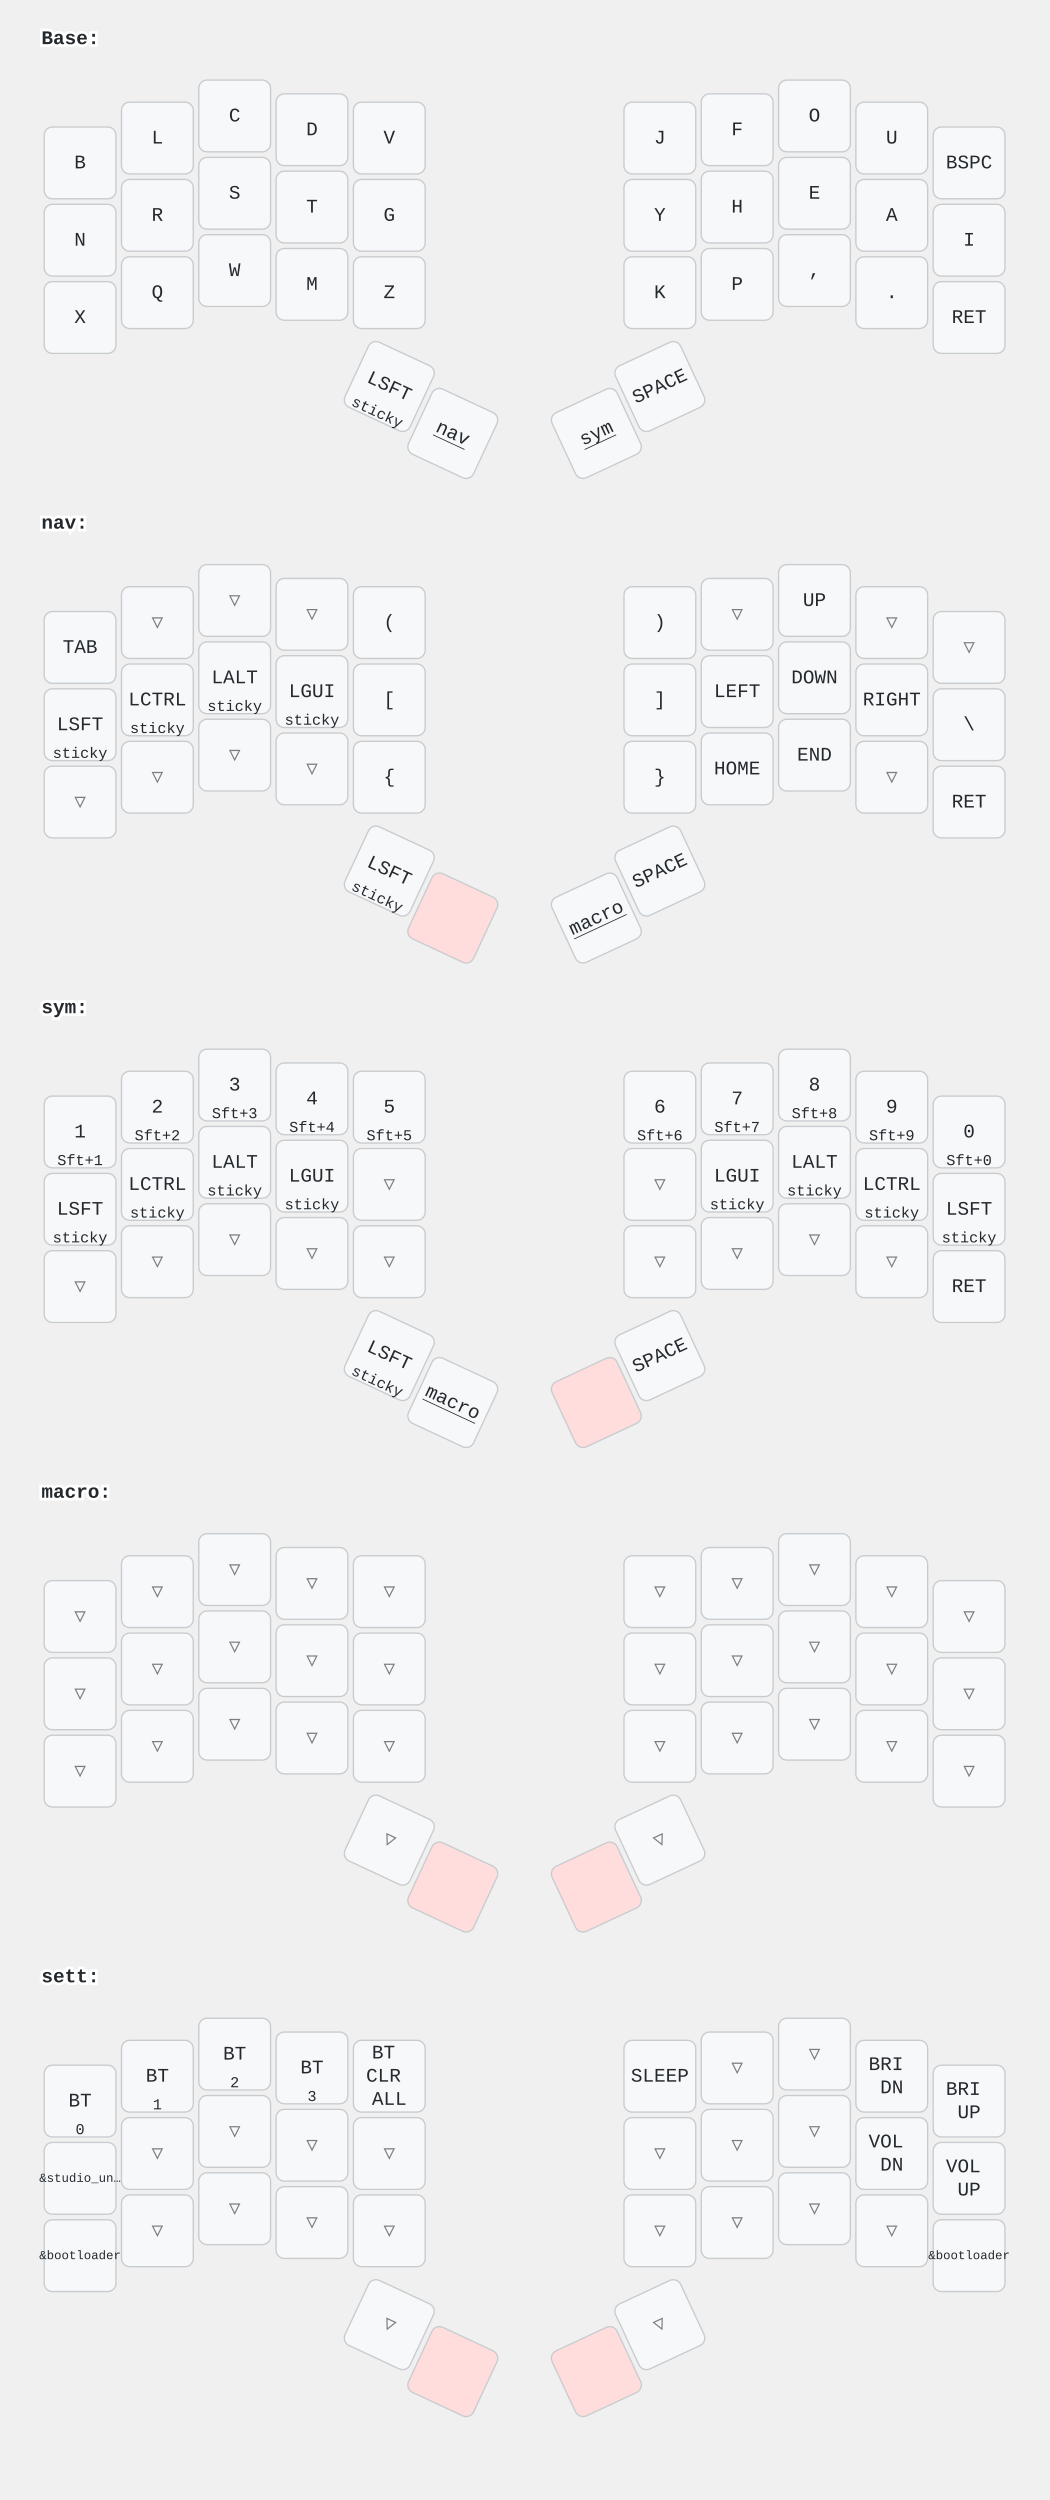
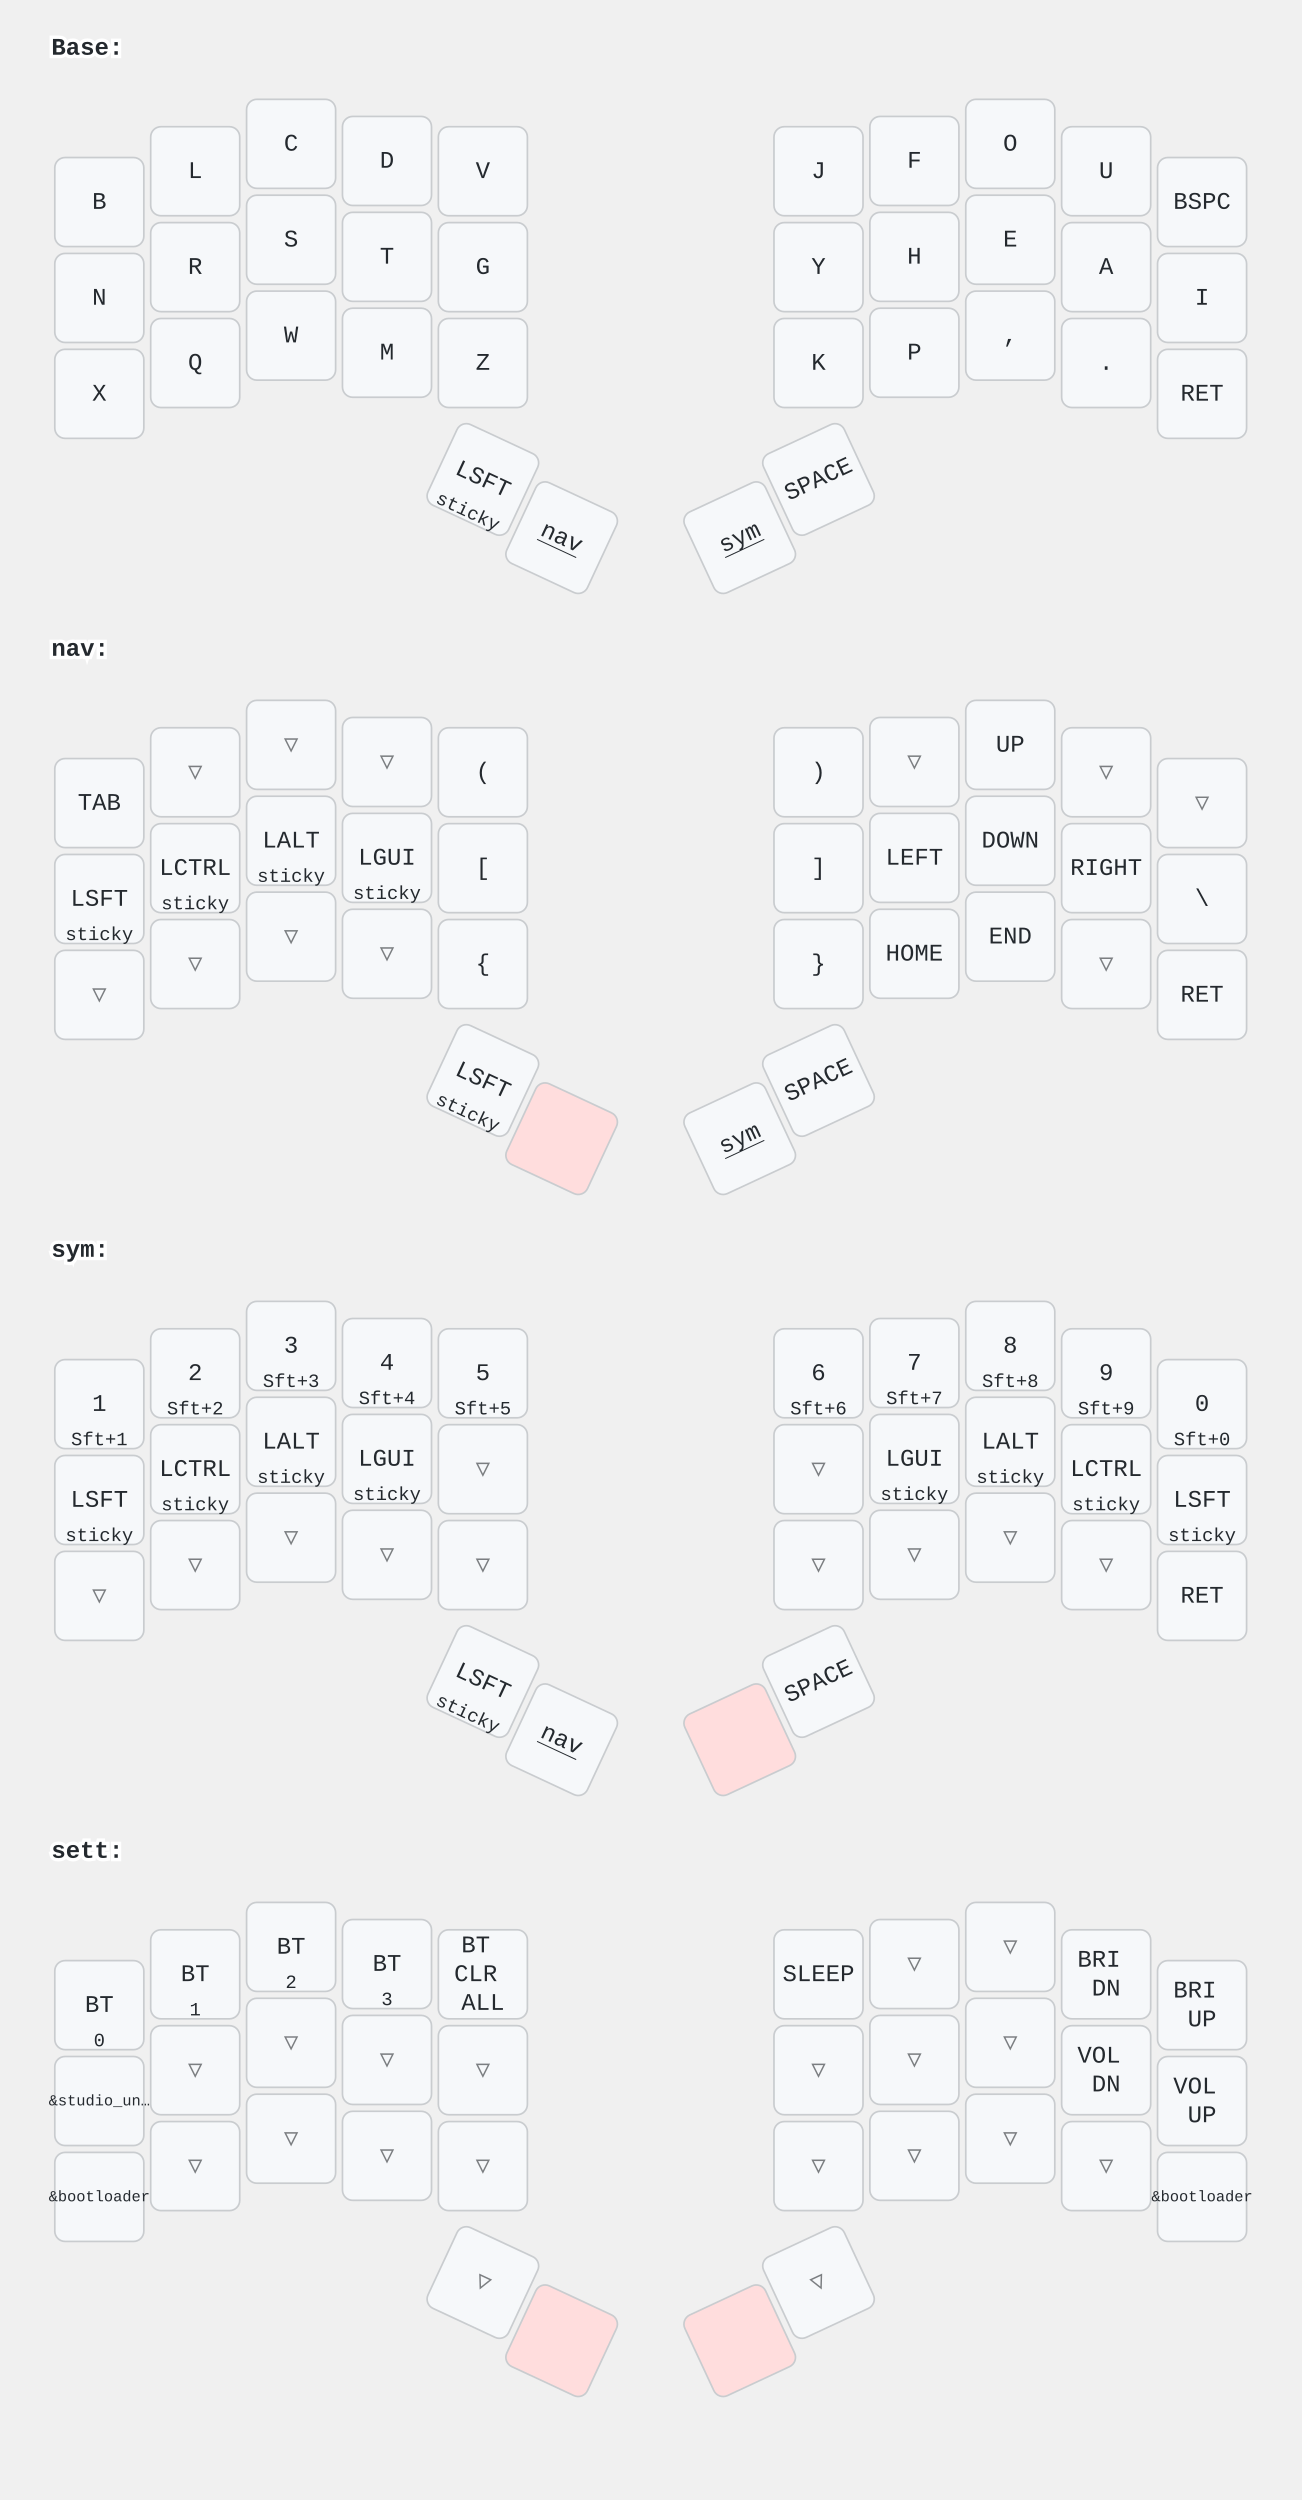
- <svg xmlns="http://www.w3.org/2000/svg" width="760" height="1811" viewBox="0 0 760 1811" class="keymap">
+ <svg xmlns="http://www.w3.org/2000/svg" width="760" height="1460" viewBox="0 0 760 1460" class="keymap">
  <style>/* inherit to force styles through use tags */
svg path {
    fill: inherit;
}

/* font and background color specifications */
svg.keymap {
    font-family: SFMono-Regular,Consolas,Liberation Mono,Menlo,monospace;
    font-size: 14px;
    font-kerning: normal;
    text-rendering: optimizeLegibility;
    fill: #24292e;
}

/* default key styling */
rect.key {
    fill: #f6f8fa;
}

rect.key, rect.combo {
    stroke: #c9cccf;
    stroke-width: 1;
}

/* default key side styling, only used is draw_key_sides is set */
rect.side {
    filter: brightness(90%);
}

/* color accent for combo boxes */
rect.combo, rect.combo-separate {
    fill: #cdf;
}

/* color accent for held keys */
rect.held, rect.combo.held {
    fill: #fdd;
}

/* color accent for ghost (optional) keys */
rect.ghost, rect.combo.ghost {
    stroke-dasharray: 4, 4;
    stroke-width: 2;
}

text {
    text-anchor: middle;
    dominant-baseline: middle;
}

/* styling for layer labels */
text.label {
    font-weight: bold;
    text-anchor: start;
    stroke: white;
    stroke-width: 4;
    paint-order: stroke;
}

/* styling for optional footer */
text.footer {
    text-anchor: end;
    dominant-baseline: auto;
    stroke: white;
    stroke-width: 4;
    paint-order: stroke;
}

/* styling for combo tap, and key non-tap label text */
text.combo, text.hold, text.shifted, text.left, text.right, text.tl, text.tr, text.bl, text.br {
    font-size: 11px;
}

text.hold, text.bl, text.br {
    text-anchor: middle;
    dominant-baseline: auto;
}

text.shifted, text.tl, text.tr {
    text-anchor: middle;
    dominant-baseline: hanging;
}

text.left, text.tl, text.bl {
    text-anchor: start;
}

text.right, text.tr, text.br {
    text-anchor: end;
}

text.layer-activator {
    text-decoration: underline;
}

/* styling for hold/shifted label text in combo box */
text.combo.hold, text.combo.shifted, text.combo.left, text.combo.right {
    font-size: 8px;
}

/* lighter symbol for transparent keys */
text.trans {
    fill: #7b7e81;
}

/* styling for combo dendrons */
path.combo {
    stroke-width: 1;
    stroke: gray;
    fill: none;
}

/* Start Tabler Icons Cleanup */
/* cannot use height/width with glyphs */
.icon-tabler &gt; path {
    fill: inherit;
    stroke: inherit;
    stroke-width: 2;
}
/* hide tabler's default box */
.icon-tabler &gt; path[stroke="none"][fill="none"] {
    visibility: hidden;
}
/* End Tabler Icons Cleanup */
</style>
  <g transform="translate(30, 0)" class="layer-Base">
    <text x="0" y="28" class="label" id="Base">Base:</text>
    <g transform="translate(0, 56)">
      <g transform="translate(28, 62)" class="key keypos-0">
        <rect rx="6" ry="6" x="-26" y="-26" width="52" height="52" class="key" />
        <text x="0" y="0" class="key tap">B</text>
      </g>
      <g transform="translate(84, 44)" class="key keypos-1">
        <rect rx="6" ry="6" x="-26" y="-26" width="52" height="52" class="key" />
        <text x="0" y="0" class="key tap">L</text>
      </g>
      <g transform="translate(140, 28)" class="key keypos-2">
        <rect rx="6" ry="6" x="-26" y="-26" width="52" height="52" class="key" />
        <text x="0" y="0" class="key tap">C</text>
      </g>
      <g transform="translate(196, 38)" class="key keypos-3">
        <rect rx="6" ry="6" x="-26" y="-26" width="52" height="52" class="key" />
        <text x="0" y="0" class="key tap">D</text>
      </g>
      <g transform="translate(252, 44)" class="key keypos-4">
        <rect rx="6" ry="6" x="-26" y="-26" width="52" height="52" class="key" />
        <text x="0" y="0" class="key tap">V</text>
      </g>
      <g transform="translate(448, 44)" class="key keypos-5">
        <rect rx="6" ry="6" x="-26" y="-26" width="52" height="52" class="key" />
        <text x="0" y="0" class="key tap">J</text>
      </g>
      <g transform="translate(504, 38)" class="key keypos-6">
        <rect rx="6" ry="6" x="-26" y="-26" width="52" height="52" class="key" />
        <text x="0" y="0" class="key tap">F</text>
      </g>
      <g transform="translate(560, 28)" class="key keypos-7">
        <rect rx="6" ry="6" x="-26" y="-26" width="52" height="52" class="key" />
        <text x="0" y="0" class="key tap">O</text>
      </g>
      <g transform="translate(616, 44)" class="key keypos-8">
        <rect rx="6" ry="6" x="-26" y="-26" width="52" height="52" class="key" />
        <text x="0" y="0" class="key tap">U</text>
      </g>
      <g transform="translate(672, 62)" class="key keypos-9">
        <rect rx="6" ry="6" x="-26" y="-26" width="52" height="52" class="key" />
        <text x="0" y="0" class="key tap">BSPC</text>
      </g>
      <g transform="translate(28, 118)" class="key keypos-10">
        <rect rx="6" ry="6" x="-26" y="-26" width="52" height="52" class="key" />
        <text x="0" y="0" class="key tap">N</text>
      </g>
      <g transform="translate(84, 100)" class="key keypos-11">
        <rect rx="6" ry="6" x="-26" y="-26" width="52" height="52" class="key" />
        <text x="0" y="0" class="key tap">R</text>
      </g>
      <g transform="translate(140, 84)" class="key keypos-12">
        <rect rx="6" ry="6" x="-26" y="-26" width="52" height="52" class="key" />
        <text x="0" y="0" class="key tap">S</text>
      </g>
      <g transform="translate(196, 94)" class="key keypos-13">
        <rect rx="6" ry="6" x="-26" y="-26" width="52" height="52" class="key" />
        <text x="0" y="0" class="key tap">T</text>
      </g>
      <g transform="translate(252, 100)" class="key keypos-14">
        <rect rx="6" ry="6" x="-26" y="-26" width="52" height="52" class="key" />
        <text x="0" y="0" class="key tap">G</text>
      </g>
      <g transform="translate(448, 100)" class="key keypos-15">
        <rect rx="6" ry="6" x="-26" y="-26" width="52" height="52" class="key" />
        <text x="0" y="0" class="key tap">Y</text>
      </g>
      <g transform="translate(504, 94)" class="key keypos-16">
        <rect rx="6" ry="6" x="-26" y="-26" width="52" height="52" class="key" />
        <text x="0" y="0" class="key tap">H</text>
      </g>
      <g transform="translate(560, 84)" class="key keypos-17">
        <rect rx="6" ry="6" x="-26" y="-26" width="52" height="52" class="key" />
        <text x="0" y="0" class="key tap">E</text>
      </g>
      <g transform="translate(616, 100)" class="key keypos-18">
        <rect rx="6" ry="6" x="-26" y="-26" width="52" height="52" class="key" />
        <text x="0" y="0" class="key tap">A</text>
      </g>
      <g transform="translate(672, 118)" class="key keypos-19">
        <rect rx="6" ry="6" x="-26" y="-26" width="52" height="52" class="key" />
        <text x="0" y="0" class="key tap">I</text>
      </g>
      <g transform="translate(28, 174)" class="key keypos-20">
        <rect rx="6" ry="6" x="-26" y="-26" width="52" height="52" class="key" />
        <text x="0" y="0" class="key tap">X</text>
      </g>
      <g transform="translate(84, 156)" class="key keypos-21">
        <rect rx="6" ry="6" x="-26" y="-26" width="52" height="52" class="key" />
        <text x="0" y="0" class="key tap">Q</text>
      </g>
      <g transform="translate(140, 140)" class="key keypos-22">
        <rect rx="6" ry="6" x="-26" y="-26" width="52" height="52" class="key" />
        <text x="0" y="0" class="key tap">W</text>
      </g>
      <g transform="translate(196, 150)" class="key keypos-23">
        <rect rx="6" ry="6" x="-26" y="-26" width="52" height="52" class="key" />
        <text x="0" y="0" class="key tap">M</text>
      </g>
      <g transform="translate(252, 156)" class="key keypos-24">
        <rect rx="6" ry="6" x="-26" y="-26" width="52" height="52" class="key" />
        <text x="0" y="0" class="key tap">Z</text>
      </g>
      <g transform="translate(448, 156)" class="key keypos-25">
        <rect rx="6" ry="6" x="-26" y="-26" width="52" height="52" class="key" />
        <text x="0" y="0" class="key tap">K</text>
      </g>
      <g transform="translate(504, 150)" class="key keypos-26">
        <rect rx="6" ry="6" x="-26" y="-26" width="52" height="52" class="key" />
        <text x="0" y="0" class="key tap">P</text>
      </g>
      <g transform="translate(560, 140)" class="key keypos-27">
        <rect rx="6" ry="6" x="-26" y="-26" width="52" height="52" class="key" />
        <text x="0" y="0" class="key tap">,</text>
      </g>
      <g transform="translate(616, 156)" class="key keypos-28">
        <rect rx="6" ry="6" x="-26" y="-26" width="52" height="52" class="key" />
        <text x="0" y="0" class="key tap">.</text>
      </g>
      <g transform="translate(672, 174)" class="key keypos-29">
        <rect rx="6" ry="6" x="-26" y="-26" width="52" height="52" class="key" />
        <text x="0" y="0" class="key tap">RET</text>
      </g>
      <g transform="translate(252, 224) rotate(25.0)" class="key keypos-30">
        <rect rx="6" ry="6" x="-26" y="-26" width="52" height="52" class="key" />
        <text x="0" y="0" class="key tap">LSFT</text>
        <text x="0" y="24" class="key hold">sticky</text>
      </g>
      <g transform="translate(298, 258) rotate(25.0)" class="key keypos-31">
        <rect rx="6" ry="6" x="-26" y="-26" width="52" height="52" class="key" />
        <a href="#nav">
          <text x="0" y="0" class="key tap layer-activator">nav</text>
        </a>
      </g>
      <g transform="translate(402, 258) rotate(-25.0)" class="key keypos-32">
        <rect rx="6" ry="6" x="-26" y="-26" width="52" height="52" class="key" />
        <a href="#sym">
          <text x="0" y="0" class="key tap layer-activator">sym</text>
        </a>
      </g>
      <g transform="translate(448, 224) rotate(-25.0)" class="key keypos-33">
        <rect rx="6" ry="6" x="-26" y="-26" width="52" height="52" class="key" />
        <text x="0" y="0" class="key tap">SPACE</text>
      </g>
    </g>
  </g>
  <g transform="translate(30, 351)" class="layer-nav">
    <text x="0" y="28" class="label" id="nav">nav:</text>
    <g transform="translate(0, 56)">
      <g transform="translate(28, 62)" class="key keypos-0">
        <rect rx="6" ry="6" x="-26" y="-26" width="52" height="52" class="key" />
        <text x="0" y="0" class="key tap">TAB</text>
      </g>
      <g transform="translate(84, 44)" class="key trans keypos-1">
        <rect rx="6" ry="6" x="-26" y="-26" width="52" height="52" class="key trans" />
        <text x="0" y="0" class="key trans tap">▽</text>
      </g>
      <g transform="translate(140, 28)" class="key trans keypos-2">
        <rect rx="6" ry="6" x="-26" y="-26" width="52" height="52" class="key trans" />
        <text x="0" y="0" class="key trans tap">▽</text>
      </g>
      <g transform="translate(196, 38)" class="key trans keypos-3">
        <rect rx="6" ry="6" x="-26" y="-26" width="52" height="52" class="key trans" />
        <text x="0" y="0" class="key trans tap">▽</text>
      </g>
      <g transform="translate(252, 44)" class="key keypos-4">
        <rect rx="6" ry="6" x="-26" y="-26" width="52" height="52" class="key" />
        <text x="0" y="0" class="key tap">(</text>
      </g>
      <g transform="translate(448, 44)" class="key keypos-5">
        <rect rx="6" ry="6" x="-26" y="-26" width="52" height="52" class="key" />
        <text x="0" y="0" class="key tap">)</text>
      </g>
      <g transform="translate(504, 38)" class="key trans keypos-6">
        <rect rx="6" ry="6" x="-26" y="-26" width="52" height="52" class="key trans" />
        <text x="0" y="0" class="key trans tap">▽</text>
      </g>
      <g transform="translate(560, 28)" class="key keypos-7">
        <rect rx="6" ry="6" x="-26" y="-26" width="52" height="52" class="key" />
        <text x="0" y="0" class="key tap">UP</text>
      </g>
      <g transform="translate(616, 44)" class="key trans keypos-8">
        <rect rx="6" ry="6" x="-26" y="-26" width="52" height="52" class="key trans" />
        <text x="0" y="0" class="key trans tap">▽</text>
      </g>
      <g transform="translate(672, 62)" class="key trans keypos-9">
        <rect rx="6" ry="6" x="-26" y="-26" width="52" height="52" class="key trans" />
        <text x="0" y="0" class="key trans tap">▽</text>
      </g>
      <g transform="translate(28, 118)" class="key keypos-10">
        <rect rx="6" ry="6" x="-26" y="-26" width="52" height="52" class="key" />
        <text x="0" y="0" class="key tap">LSFT</text>
        <text x="0" y="24" class="key hold">sticky</text>
      </g>
      <g transform="translate(84, 100)" class="key keypos-11">
        <rect rx="6" ry="6" x="-26" y="-26" width="52" height="52" class="key" />
        <text x="0" y="0" class="key tap">LCTRL</text>
        <text x="0" y="24" class="key hold">sticky</text>
      </g>
      <g transform="translate(140, 84)" class="key keypos-12">
        <rect rx="6" ry="6" x="-26" y="-26" width="52" height="52" class="key" />
        <text x="0" y="0" class="key tap">LALT</text>
        <text x="0" y="24" class="key hold">sticky</text>
      </g>
      <g transform="translate(196, 94)" class="key keypos-13">
        <rect rx="6" ry="6" x="-26" y="-26" width="52" height="52" class="key" />
        <text x="0" y="0" class="key tap">LGUI</text>
        <text x="0" y="24" class="key hold">sticky</text>
      </g>
      <g transform="translate(252, 100)" class="key keypos-14">
        <rect rx="6" ry="6" x="-26" y="-26" width="52" height="52" class="key" />
        <text x="0" y="0" class="key tap">[</text>
      </g>
      <g transform="translate(448, 100)" class="key keypos-15">
        <rect rx="6" ry="6" x="-26" y="-26" width="52" height="52" class="key" />
        <text x="0" y="0" class="key tap">]</text>
      </g>
      <g transform="translate(504, 94)" class="key keypos-16">
        <rect rx="6" ry="6" x="-26" y="-26" width="52" height="52" class="key" />
        <text x="0" y="0" class="key tap">LEFT</text>
      </g>
      <g transform="translate(560, 84)" class="key keypos-17">
        <rect rx="6" ry="6" x="-26" y="-26" width="52" height="52" class="key" />
        <text x="0" y="0" class="key tap">DOWN</text>
      </g>
      <g transform="translate(616, 100)" class="key keypos-18">
        <rect rx="6" ry="6" x="-26" y="-26" width="52" height="52" class="key" />
        <text x="0" y="0" class="key tap">RIGHT</text>
      </g>
      <g transform="translate(672, 118)" class="key keypos-19">
        <rect rx="6" ry="6" x="-26" y="-26" width="52" height="52" class="key" />
        <text x="0" y="0" class="key tap">\</text>
      </g>
      <g transform="translate(28, 174)" class="key trans keypos-20">
        <rect rx="6" ry="6" x="-26" y="-26" width="52" height="52" class="key trans" />
        <text x="0" y="0" class="key trans tap">▽</text>
      </g>
      <g transform="translate(84, 156)" class="key trans keypos-21">
        <rect rx="6" ry="6" x="-26" y="-26" width="52" height="52" class="key trans" />
        <text x="0" y="0" class="key trans tap">▽</text>
      </g>
      <g transform="translate(140, 140)" class="key trans keypos-22">
        <rect rx="6" ry="6" x="-26" y="-26" width="52" height="52" class="key trans" />
        <text x="0" y="0" class="key trans tap">▽</text>
      </g>
      <g transform="translate(196, 150)" class="key trans keypos-23">
        <rect rx="6" ry="6" x="-26" y="-26" width="52" height="52" class="key trans" />
        <text x="0" y="0" class="key trans tap">▽</text>
      </g>
      <g transform="translate(252, 156)" class="key keypos-24">
        <rect rx="6" ry="6" x="-26" y="-26" width="52" height="52" class="key" />
        <text x="0" y="0" class="key tap">{</text>
      </g>
      <g transform="translate(448, 156)" class="key keypos-25">
        <rect rx="6" ry="6" x="-26" y="-26" width="52" height="52" class="key" />
        <text x="0" y="0" class="key tap">}</text>
      </g>
      <g transform="translate(504, 150)" class="key keypos-26">
        <rect rx="6" ry="6" x="-26" y="-26" width="52" height="52" class="key" />
        <text x="0" y="0" class="key tap">HOME</text>
      </g>
      <g transform="translate(560, 140)" class="key keypos-27">
        <rect rx="6" ry="6" x="-26" y="-26" width="52" height="52" class="key" />
        <text x="0" y="0" class="key tap">END</text>
      </g>
      <g transform="translate(616, 156)" class="key trans keypos-28">
        <rect rx="6" ry="6" x="-26" y="-26" width="52" height="52" class="key trans" />
        <text x="0" y="0" class="key trans tap">▽</text>
      </g>
      <g transform="translate(672, 174)" class="key keypos-29">
        <rect rx="6" ry="6" x="-26" y="-26" width="52" height="52" class="key" />
        <text x="0" y="0" class="key tap">RET</text>
      </g>
      <g transform="translate(252, 224) rotate(25.0)" class="key keypos-30">
        <rect rx="6" ry="6" x="-26" y="-26" width="52" height="52" class="key" />
        <text x="0" y="0" class="key tap">LSFT</text>
        <text x="0" y="24" class="key hold">sticky</text>
      </g>
      <g transform="translate(298, 258) rotate(25.0)" class="key held keypos-31">
        <rect rx="6" ry="6" x="-26" y="-26" width="52" height="52" class="key held" />
      </g>
      <g transform="translate(402, 258) rotate(-25.0)" class="key keypos-32">
        <rect rx="6" ry="6" x="-26" y="-26" width="52" height="52" class="key" />
-         <a href="#macro">
-           <text x="0" y="0" class="key tap layer-activator">macro</text>
+         <a href="#sym">
+           <text x="0" y="0" class="key tap layer-activator">sym</text>
        </a>
      </g>
      <g transform="translate(448, 224) rotate(-25.0)" class="key keypos-33">
        <rect rx="6" ry="6" x="-26" y="-26" width="52" height="52" class="key" />
        <text x="0" y="0" class="key tap">SPACE</text>
      </g>
    </g>
  </g>
  <g transform="translate(30, 702)" class="layer-sym">
    <text x="0" y="28" class="label" id="sym">sym:</text>
    <g transform="translate(0, 56)">
      <g transform="translate(28, 62)" class="key keypos-0">
        <rect rx="6" ry="6" x="-26" y="-26" width="52" height="52" class="key" />
        <text x="0" y="0" class="key tap">1</text>
        <text x="0" y="24" class="key hold">Sft+1</text>
      </g>
      <g transform="translate(84, 44)" class="key keypos-1">
        <rect rx="6" ry="6" x="-26" y="-26" width="52" height="52" class="key" />
        <text x="0" y="0" class="key tap">2</text>
        <text x="0" y="24" class="key hold">Sft+2</text>
      </g>
      <g transform="translate(140, 28)" class="key keypos-2">
        <rect rx="6" ry="6" x="-26" y="-26" width="52" height="52" class="key" />
        <text x="0" y="0" class="key tap">3</text>
        <text x="0" y="24" class="key hold">Sft+3</text>
      </g>
      <g transform="translate(196, 38)" class="key keypos-3">
        <rect rx="6" ry="6" x="-26" y="-26" width="52" height="52" class="key" />
        <text x="0" y="0" class="key tap">4</text>
        <text x="0" y="24" class="key hold">Sft+4</text>
      </g>
      <g transform="translate(252, 44)" class="key keypos-4">
        <rect rx="6" ry="6" x="-26" y="-26" width="52" height="52" class="key" />
        <text x="0" y="0" class="key tap">5</text>
        <text x="0" y="24" class="key hold">Sft+5</text>
      </g>
      <g transform="translate(448, 44)" class="key keypos-5">
        <rect rx="6" ry="6" x="-26" y="-26" width="52" height="52" class="key" />
        <text x="0" y="0" class="key tap">6</text>
        <text x="0" y="24" class="key hold">Sft+6</text>
      </g>
      <g transform="translate(504, 38)" class="key keypos-6">
        <rect rx="6" ry="6" x="-26" y="-26" width="52" height="52" class="key" />
        <text x="0" y="0" class="key tap">7</text>
        <text x="0" y="24" class="key hold">Sft+7</text>
      </g>
      <g transform="translate(560, 28)" class="key keypos-7">
        <rect rx="6" ry="6" x="-26" y="-26" width="52" height="52" class="key" />
        <text x="0" y="0" class="key tap">8</text>
        <text x="0" y="24" class="key hold">Sft+8</text>
      </g>
      <g transform="translate(616, 44)" class="key keypos-8">
        <rect rx="6" ry="6" x="-26" y="-26" width="52" height="52" class="key" />
        <text x="0" y="0" class="key tap">9</text>
        <text x="0" y="24" class="key hold">Sft+9</text>
      </g>
      <g transform="translate(672, 62)" class="key keypos-9">
        <rect rx="6" ry="6" x="-26" y="-26" width="52" height="52" class="key" />
        <text x="0" y="0" class="key tap">0</text>
        <text x="0" y="24" class="key hold">Sft+0</text>
      </g>
      <g transform="translate(28, 118)" class="key keypos-10">
        <rect rx="6" ry="6" x="-26" y="-26" width="52" height="52" class="key" />
        <text x="0" y="0" class="key tap">LSFT</text>
        <text x="0" y="24" class="key hold">sticky</text>
      </g>
      <g transform="translate(84, 100)" class="key keypos-11">
        <rect rx="6" ry="6" x="-26" y="-26" width="52" height="52" class="key" />
        <text x="0" y="0" class="key tap">LCTRL</text>
        <text x="0" y="24" class="key hold">sticky</text>
      </g>
      <g transform="translate(140, 84)" class="key keypos-12">
        <rect rx="6" ry="6" x="-26" y="-26" width="52" height="52" class="key" />
        <text x="0" y="0" class="key tap">LALT</text>
        <text x="0" y="24" class="key hold">sticky</text>
      </g>
      <g transform="translate(196, 94)" class="key keypos-13">
        <rect rx="6" ry="6" x="-26" y="-26" width="52" height="52" class="key" />
        <text x="0" y="0" class="key tap">LGUI</text>
        <text x="0" y="24" class="key hold">sticky</text>
      </g>
      <g transform="translate(252, 100)" class="key trans keypos-14">
        <rect rx="6" ry="6" x="-26" y="-26" width="52" height="52" class="key trans" />
        <text x="0" y="0" class="key trans tap">▽</text>
      </g>
      <g transform="translate(448, 100)" class="key trans keypos-15">
        <rect rx="6" ry="6" x="-26" y="-26" width="52" height="52" class="key trans" />
        <text x="0" y="0" class="key trans tap">▽</text>
      </g>
      <g transform="translate(504, 94)" class="key keypos-16">
        <rect rx="6" ry="6" x="-26" y="-26" width="52" height="52" class="key" />
        <text x="0" y="0" class="key tap">LGUI</text>
        <text x="0" y="24" class="key hold">sticky</text>
      </g>
      <g transform="translate(560, 84)" class="key keypos-17">
        <rect rx="6" ry="6" x="-26" y="-26" width="52" height="52" class="key" />
        <text x="0" y="0" class="key tap">LALT</text>
        <text x="0" y="24" class="key hold">sticky</text>
      </g>
      <g transform="translate(616, 100)" class="key keypos-18">
        <rect rx="6" ry="6" x="-26" y="-26" width="52" height="52" class="key" />
        <text x="0" y="0" class="key tap">LCTRL</text>
        <text x="0" y="24" class="key hold">sticky</text>
      </g>
      <g transform="translate(672, 118)" class="key keypos-19">
        <rect rx="6" ry="6" x="-26" y="-26" width="52" height="52" class="key" />
        <text x="0" y="0" class="key tap">LSFT</text>
        <text x="0" y="24" class="key hold">sticky</text>
      </g>
      <g transform="translate(28, 174)" class="key trans keypos-20">
        <rect rx="6" ry="6" x="-26" y="-26" width="52" height="52" class="key trans" />
        <text x="0" y="0" class="key trans tap">▽</text>
      </g>
      <g transform="translate(84, 156)" class="key trans keypos-21">
        <rect rx="6" ry="6" x="-26" y="-26" width="52" height="52" class="key trans" />
        <text x="0" y="0" class="key trans tap">▽</text>
      </g>
      <g transform="translate(140, 140)" class="key trans keypos-22">
        <rect rx="6" ry="6" x="-26" y="-26" width="52" height="52" class="key trans" />
        <text x="0" y="0" class="key trans tap">▽</text>
      </g>
      <g transform="translate(196, 150)" class="key trans keypos-23">
        <rect rx="6" ry="6" x="-26" y="-26" width="52" height="52" class="key trans" />
        <text x="0" y="0" class="key trans tap">▽</text>
      </g>
      <g transform="translate(252, 156)" class="key trans keypos-24">
        <rect rx="6" ry="6" x="-26" y="-26" width="52" height="52" class="key trans" />
        <text x="0" y="0" class="key trans tap">▽</text>
      </g>
      <g transform="translate(448, 156)" class="key trans keypos-25">
        <rect rx="6" ry="6" x="-26" y="-26" width="52" height="52" class="key trans" />
        <text x="0" y="0" class="key trans tap">▽</text>
      </g>
      <g transform="translate(504, 150)" class="key trans keypos-26">
        <rect rx="6" ry="6" x="-26" y="-26" width="52" height="52" class="key trans" />
        <text x="0" y="0" class="key trans tap">▽</text>
      </g>
      <g transform="translate(560, 140)" class="key trans keypos-27">
        <rect rx="6" ry="6" x="-26" y="-26" width="52" height="52" class="key trans" />
        <text x="0" y="0" class="key trans tap">▽</text>
      </g>
      <g transform="translate(616, 156)" class="key trans keypos-28">
        <rect rx="6" ry="6" x="-26" y="-26" width="52" height="52" class="key trans" />
        <text x="0" y="0" class="key trans tap">▽</text>
      </g>
      <g transform="translate(672, 174)" class="key keypos-29">
        <rect rx="6" ry="6" x="-26" y="-26" width="52" height="52" class="key" />
        <text x="0" y="0" class="key tap">RET</text>
      </g>
      <g transform="translate(252, 224) rotate(25.0)" class="key keypos-30">
        <rect rx="6" ry="6" x="-26" y="-26" width="52" height="52" class="key" />
        <text x="0" y="0" class="key tap">LSFT</text>
        <text x="0" y="24" class="key hold">sticky</text>
      </g>
      <g transform="translate(298, 258) rotate(25.0)" class="key keypos-31">
        <rect rx="6" ry="6" x="-26" y="-26" width="52" height="52" class="key" />
-         <a href="#macro">
-           <text x="0" y="0" class="key tap layer-activator">macro</text>
+         <a href="#nav">
+           <text x="0" y="0" class="key tap layer-activator">nav</text>
        </a>
      </g>
      <g transform="translate(402, 258) rotate(-25.0)" class="key held keypos-32">
        <rect rx="6" ry="6" x="-26" y="-26" width="52" height="52" class="key held" />
      </g>
      <g transform="translate(448, 224) rotate(-25.0)" class="key keypos-33">
        <rect rx="6" ry="6" x="-26" y="-26" width="52" height="52" class="key" />
        <text x="0" y="0" class="key tap">SPACE</text>
      </g>
    </g>
  </g>
-   <g transform="translate(30, 1053)" class="layer-macro">
-     <text x="0" y="28" class="label" id="macro">macro:</text>
-     <g transform="translate(0, 56)">
-       <g transform="translate(28, 62)" class="key trans keypos-0">
-         <rect rx="6" ry="6" x="-26" y="-26" width="52" height="52" class="key trans" />
-         <text x="0" y="0" class="key trans tap">▽</text>
-       </g>
-       <g transform="translate(84, 44)" class="key trans keypos-1">
-         <rect rx="6" ry="6" x="-26" y="-26" width="52" height="52" class="key trans" />
-         <text x="0" y="0" class="key trans tap">▽</text>
-       </g>
-       <g transform="translate(140, 28)" class="key trans keypos-2">
-         <rect rx="6" ry="6" x="-26" y="-26" width="52" height="52" class="key trans" />
-         <text x="0" y="0" class="key trans tap">▽</text>
-       </g>
-       <g transform="translate(196, 38)" class="key trans keypos-3">
-         <rect rx="6" ry="6" x="-26" y="-26" width="52" height="52" class="key trans" />
-         <text x="0" y="0" class="key trans tap">▽</text>
-       </g>
-       <g transform="translate(252, 44)" class="key trans keypos-4">
-         <rect rx="6" ry="6" x="-26" y="-26" width="52" height="52" class="key trans" />
-         <text x="0" y="0" class="key trans tap">▽</text>
-       </g>
-       <g transform="translate(448, 44)" class="key trans keypos-5">
-         <rect rx="6" ry="6" x="-26" y="-26" width="52" height="52" class="key trans" />
-         <text x="0" y="0" class="key trans tap">▽</text>
-       </g>
-       <g transform="translate(504, 38)" class="key trans keypos-6">
-         <rect rx="6" ry="6" x="-26" y="-26" width="52" height="52" class="key trans" />
-         <text x="0" y="0" class="key trans tap">▽</text>
-       </g>
-       <g transform="translate(560, 28)" class="key trans keypos-7">
-         <rect rx="6" ry="6" x="-26" y="-26" width="52" height="52" class="key trans" />
-         <text x="0" y="0" class="key trans tap">▽</text>
-       </g>
-       <g transform="translate(616, 44)" class="key trans keypos-8">
-         <rect rx="6" ry="6" x="-26" y="-26" width="52" height="52" class="key trans" />
-         <text x="0" y="0" class="key trans tap">▽</text>
-       </g>
-       <g transform="translate(672, 62)" class="key trans keypos-9">
-         <rect rx="6" ry="6" x="-26" y="-26" width="52" height="52" class="key trans" />
-         <text x="0" y="0" class="key trans tap">▽</text>
-       </g>
-       <g transform="translate(28, 118)" class="key trans keypos-10">
-         <rect rx="6" ry="6" x="-26" y="-26" width="52" height="52" class="key trans" />
-         <text x="0" y="0" class="key trans tap">▽</text>
-       </g>
-       <g transform="translate(84, 100)" class="key trans keypos-11">
-         <rect rx="6" ry="6" x="-26" y="-26" width="52" height="52" class="key trans" />
-         <text x="0" y="0" class="key trans tap">▽</text>
-       </g>
-       <g transform="translate(140, 84)" class="key trans keypos-12">
-         <rect rx="6" ry="6" x="-26" y="-26" width="52" height="52" class="key trans" />
-         <text x="0" y="0" class="key trans tap">▽</text>
-       </g>
-       <g transform="translate(196, 94)" class="key trans keypos-13">
-         <rect rx="6" ry="6" x="-26" y="-26" width="52" height="52" class="key trans" />
-         <text x="0" y="0" class="key trans tap">▽</text>
-       </g>
-       <g transform="translate(252, 100)" class="key trans keypos-14">
-         <rect rx="6" ry="6" x="-26" y="-26" width="52" height="52" class="key trans" />
-         <text x="0" y="0" class="key trans tap">▽</text>
-       </g>
-       <g transform="translate(448, 100)" class="key trans keypos-15">
-         <rect rx="6" ry="6" x="-26" y="-26" width="52" height="52" class="key trans" />
-         <text x="0" y="0" class="key trans tap">▽</text>
-       </g>
-       <g transform="translate(504, 94)" class="key trans keypos-16">
-         <rect rx="6" ry="6" x="-26" y="-26" width="52" height="52" class="key trans" />
-         <text x="0" y="0" class="key trans tap">▽</text>
-       </g>
-       <g transform="translate(560, 84)" class="key trans keypos-17">
-         <rect rx="6" ry="6" x="-26" y="-26" width="52" height="52" class="key trans" />
-         <text x="0" y="0" class="key trans tap">▽</text>
-       </g>
-       <g transform="translate(616, 100)" class="key trans keypos-18">
-         <rect rx="6" ry="6" x="-26" y="-26" width="52" height="52" class="key trans" />
-         <text x="0" y="0" class="key trans tap">▽</text>
-       </g>
-       <g transform="translate(672, 118)" class="key trans keypos-19">
-         <rect rx="6" ry="6" x="-26" y="-26" width="52" height="52" class="key trans" />
-         <text x="0" y="0" class="key trans tap">▽</text>
-       </g>
-       <g transform="translate(28, 174)" class="key trans keypos-20">
-         <rect rx="6" ry="6" x="-26" y="-26" width="52" height="52" class="key trans" />
-         <text x="0" y="0" class="key trans tap">▽</text>
-       </g>
-       <g transform="translate(84, 156)" class="key trans keypos-21">
-         <rect rx="6" ry="6" x="-26" y="-26" width="52" height="52" class="key trans" />
-         <text x="0" y="0" class="key trans tap">▽</text>
-       </g>
-       <g transform="translate(140, 140)" class="key trans keypos-22">
-         <rect rx="6" ry="6" x="-26" y="-26" width="52" height="52" class="key trans" />
-         <text x="0" y="0" class="key trans tap">▽</text>
-       </g>
-       <g transform="translate(196, 150)" class="key trans keypos-23">
-         <rect rx="6" ry="6" x="-26" y="-26" width="52" height="52" class="key trans" />
-         <text x="0" y="0" class="key trans tap">▽</text>
-       </g>
-       <g transform="translate(252, 156)" class="key trans keypos-24">
-         <rect rx="6" ry="6" x="-26" y="-26" width="52" height="52" class="key trans" />
-         <text x="0" y="0" class="key trans tap">▽</text>
-       </g>
-       <g transform="translate(448, 156)" class="key trans keypos-25">
-         <rect rx="6" ry="6" x="-26" y="-26" width="52" height="52" class="key trans" />
-         <text x="0" y="0" class="key trans tap">▽</text>
-       </g>
-       <g transform="translate(504, 150)" class="key trans keypos-26">
-         <rect rx="6" ry="6" x="-26" y="-26" width="52" height="52" class="key trans" />
-         <text x="0" y="0" class="key trans tap">▽</text>
-       </g>
-       <g transform="translate(560, 140)" class="key trans keypos-27">
-         <rect rx="6" ry="6" x="-26" y="-26" width="52" height="52" class="key trans" />
-         <text x="0" y="0" class="key trans tap">▽</text>
-       </g>
-       <g transform="translate(616, 156)" class="key trans keypos-28">
-         <rect rx="6" ry="6" x="-26" y="-26" width="52" height="52" class="key trans" />
-         <text x="0" y="0" class="key trans tap">▽</text>
-       </g>
-       <g transform="translate(672, 174)" class="key trans keypos-29">
-         <rect rx="6" ry="6" x="-26" y="-26" width="52" height="52" class="key trans" />
-         <text x="0" y="0" class="key trans tap">▽</text>
-       </g>
-       <g transform="translate(252, 224) rotate(25.0)" class="key trans keypos-30">
-         <rect rx="6" ry="6" x="-26" y="-26" width="52" height="52" class="key trans" />
-         <text x="0" y="0" class="key trans tap">▽</text>
-       </g>
-       <g transform="translate(298, 258) rotate(25.0)" class="key held keypos-31">
-         <rect rx="6" ry="6" x="-26" y="-26" width="52" height="52" class="key held" />
-       </g>
-       <g transform="translate(402, 258) rotate(-25.0)" class="key held keypos-32">
-         <rect rx="6" ry="6" x="-26" y="-26" width="52" height="52" class="key held" />
-       </g>
-       <g transform="translate(448, 224) rotate(-25.0)" class="key trans keypos-33">
-         <rect rx="6" ry="6" x="-26" y="-26" width="52" height="52" class="key trans" />
-         <text x="0" y="0" class="key trans tap">▽</text>
-       </g>
-     </g>
-   </g>
-   <g transform="translate(30, 1404)" class="layer-sett">
+   <g transform="translate(30, 1053)" class="layer-sett">
    <text x="0" y="28" class="label" id="sett">sett:</text>
    <g transform="translate(0, 56)">
      <g transform="translate(28, 62)" class="key keypos-0">
        <rect rx="6" ry="6" x="-26" y="-26" width="52" height="52" class="key" />
        <text x="0" y="0" class="key tap">BT</text>
        <text x="0" y="24" class="key hold">0</text>
      </g>
      <g transform="translate(84, 44)" class="key keypos-1">
        <rect rx="6" ry="6" x="-26" y="-26" width="52" height="52" class="key" />
        <text x="0" y="0" class="key tap">BT</text>
        <text x="0" y="24" class="key hold">1</text>
      </g>
      <g transform="translate(140, 28)" class="key keypos-2">
        <rect rx="6" ry="6" x="-26" y="-26" width="52" height="52" class="key" />
        <text x="0" y="0" class="key tap">BT</text>
        <text x="0" y="24" class="key hold">2</text>
      </g>
      <g transform="translate(196, 38)" class="key keypos-3">
        <rect rx="6" ry="6" x="-26" y="-26" width="52" height="52" class="key" />
        <text x="0" y="0" class="key tap">BT</text>
        <text x="0" y="24" class="key hold">3</text>
      </g>
      <g transform="translate(252, 44)" class="key keypos-4">
        <rect rx="6" ry="6" x="-26" y="-26" width="52" height="52" class="key" />
        <text x="0" y="0" class="key tap">
          <tspan x="0" dy="-1.2em">BT</tspan>
          <tspan x="0" dy="1.2em">CLR</tspan>
          <tspan x="0" dy="1.2em">ALL</tspan>
        </text>
      </g>
      <g transform="translate(448, 44)" class="key keypos-5">
        <rect rx="6" ry="6" x="-26" y="-26" width="52" height="52" class="key" />
        <text x="0" y="0" class="key tap">SLEEP</text>
      </g>
      <g transform="translate(504, 38)" class="key trans keypos-6">
        <rect rx="6" ry="6" x="-26" y="-26" width="52" height="52" class="key trans" />
        <text x="0" y="0" class="key trans tap">▽</text>
      </g>
      <g transform="translate(560, 28)" class="key trans keypos-7">
        <rect rx="6" ry="6" x="-26" y="-26" width="52" height="52" class="key trans" />
        <text x="0" y="0" class="key trans tap">▽</text>
      </g>
      <g transform="translate(616, 44)" class="key keypos-8">
        <rect rx="6" ry="6" x="-26" y="-26" width="52" height="52" class="key" />
        <text x="0" y="0" class="key tap">
          <tspan x="0" dy="-0.6em">BRI</tspan>
          <tspan x="0" dy="1.2em">DN</tspan>
        </text>
      </g>
      <g transform="translate(672, 62)" class="key keypos-9">
        <rect rx="6" ry="6" x="-26" y="-26" width="52" height="52" class="key" />
        <text x="0" y="0" class="key tap">
          <tspan x="0" dy="-0.6em">BRI</tspan>
          <tspan x="0" dy="1.2em">UP</tspan>
        </text>
      </g>
      <g transform="translate(28, 118)" class="key keypos-10">
        <rect rx="6" ry="6" x="-26" y="-26" width="52" height="52" class="key" />
        <text x="0" y="0" class="key tap">
          <tspan style="font-size: 64%">&amp;studio_un…</tspan>
        </text>
      </g>
      <g transform="translate(84, 100)" class="key trans keypos-11">
        <rect rx="6" ry="6" x="-26" y="-26" width="52" height="52" class="key trans" />
        <text x="0" y="0" class="key trans tap">▽</text>
      </g>
      <g transform="translate(140, 84)" class="key trans keypos-12">
        <rect rx="6" ry="6" x="-26" y="-26" width="52" height="52" class="key trans" />
        <text x="0" y="0" class="key trans tap">▽</text>
      </g>
      <g transform="translate(196, 94)" class="key trans keypos-13">
        <rect rx="6" ry="6" x="-26" y="-26" width="52" height="52" class="key trans" />
        <text x="0" y="0" class="key trans tap">▽</text>
      </g>
      <g transform="translate(252, 100)" class="key trans keypos-14">
        <rect rx="6" ry="6" x="-26" y="-26" width="52" height="52" class="key trans" />
        <text x="0" y="0" class="key trans tap">▽</text>
      </g>
      <g transform="translate(448, 100)" class="key trans keypos-15">
        <rect rx="6" ry="6" x="-26" y="-26" width="52" height="52" class="key trans" />
        <text x="0" y="0" class="key trans tap">▽</text>
      </g>
      <g transform="translate(504, 94)" class="key trans keypos-16">
        <rect rx="6" ry="6" x="-26" y="-26" width="52" height="52" class="key trans" />
        <text x="0" y="0" class="key trans tap">▽</text>
      </g>
      <g transform="translate(560, 84)" class="key trans keypos-17">
        <rect rx="6" ry="6" x="-26" y="-26" width="52" height="52" class="key trans" />
        <text x="0" y="0" class="key trans tap">▽</text>
      </g>
      <g transform="translate(616, 100)" class="key keypos-18">
        <rect rx="6" ry="6" x="-26" y="-26" width="52" height="52" class="key" />
        <text x="0" y="0" class="key tap">
          <tspan x="0" dy="-0.6em">VOL</tspan>
          <tspan x="0" dy="1.2em">DN</tspan>
        </text>
      </g>
      <g transform="translate(672, 118)" class="key keypos-19">
        <rect rx="6" ry="6" x="-26" y="-26" width="52" height="52" class="key" />
        <text x="0" y="0" class="key tap">
          <tspan x="0" dy="-0.6em">VOL</tspan>
          <tspan x="0" dy="1.2em">UP</tspan>
        </text>
      </g>
      <g transform="translate(28, 174)" class="key keypos-20">
        <rect rx="6" ry="6" x="-26" y="-26" width="52" height="52" class="key" />
        <text x="0" y="0" class="key tap">
          <tspan style="font-size: 64%">&amp;bootloader</tspan>
        </text>
      </g>
      <g transform="translate(84, 156)" class="key trans keypos-21">
        <rect rx="6" ry="6" x="-26" y="-26" width="52" height="52" class="key trans" />
        <text x="0" y="0" class="key trans tap">▽</text>
      </g>
      <g transform="translate(140, 140)" class="key trans keypos-22">
        <rect rx="6" ry="6" x="-26" y="-26" width="52" height="52" class="key trans" />
        <text x="0" y="0" class="key trans tap">▽</text>
      </g>
      <g transform="translate(196, 150)" class="key trans keypos-23">
        <rect rx="6" ry="6" x="-26" y="-26" width="52" height="52" class="key trans" />
        <text x="0" y="0" class="key trans tap">▽</text>
      </g>
      <g transform="translate(252, 156)" class="key trans keypos-24">
        <rect rx="6" ry="6" x="-26" y="-26" width="52" height="52" class="key trans" />
        <text x="0" y="0" class="key trans tap">▽</text>
      </g>
      <g transform="translate(448, 156)" class="key trans keypos-25">
        <rect rx="6" ry="6" x="-26" y="-26" width="52" height="52" class="key trans" />
        <text x="0" y="0" class="key trans tap">▽</text>
      </g>
      <g transform="translate(504, 150)" class="key trans keypos-26">
        <rect rx="6" ry="6" x="-26" y="-26" width="52" height="52" class="key trans" />
        <text x="0" y="0" class="key trans tap">▽</text>
      </g>
      <g transform="translate(560, 140)" class="key trans keypos-27">
        <rect rx="6" ry="6" x="-26" y="-26" width="52" height="52" class="key trans" />
        <text x="0" y="0" class="key trans tap">▽</text>
      </g>
      <g transform="translate(616, 156)" class="key trans keypos-28">
        <rect rx="6" ry="6" x="-26" y="-26" width="52" height="52" class="key trans" />
        <text x="0" y="0" class="key trans tap">▽</text>
      </g>
      <g transform="translate(672, 174)" class="key keypos-29">
        <rect rx="6" ry="6" x="-26" y="-26" width="52" height="52" class="key" />
        <text x="0" y="0" class="key tap">
          <tspan style="font-size: 64%">&amp;bootloader</tspan>
        </text>
      </g>
      <g transform="translate(252, 224) rotate(25.0)" class="key trans keypos-30">
        <rect rx="6" ry="6" x="-26" y="-26" width="52" height="52" class="key trans" />
        <text x="0" y="0" class="key trans tap">▽</text>
      </g>
      <g transform="translate(298, 258) rotate(25.0)" class="key held keypos-31">
        <rect rx="6" ry="6" x="-26" y="-26" width="52" height="52" class="key held" />
      </g>
      <g transform="translate(402, 258) rotate(-25.0)" class="key held keypos-32">
        <rect rx="6" ry="6" x="-26" y="-26" width="52" height="52" class="key held" />
      </g>
      <g transform="translate(448, 224) rotate(-25.0)" class="key trans keypos-33">
        <rect rx="6" ry="6" x="-26" y="-26" width="52" height="52" class="key trans" />
        <text x="0" y="0" class="key trans tap">▽</text>
      </g>
    </g>
  </g>
</svg>
